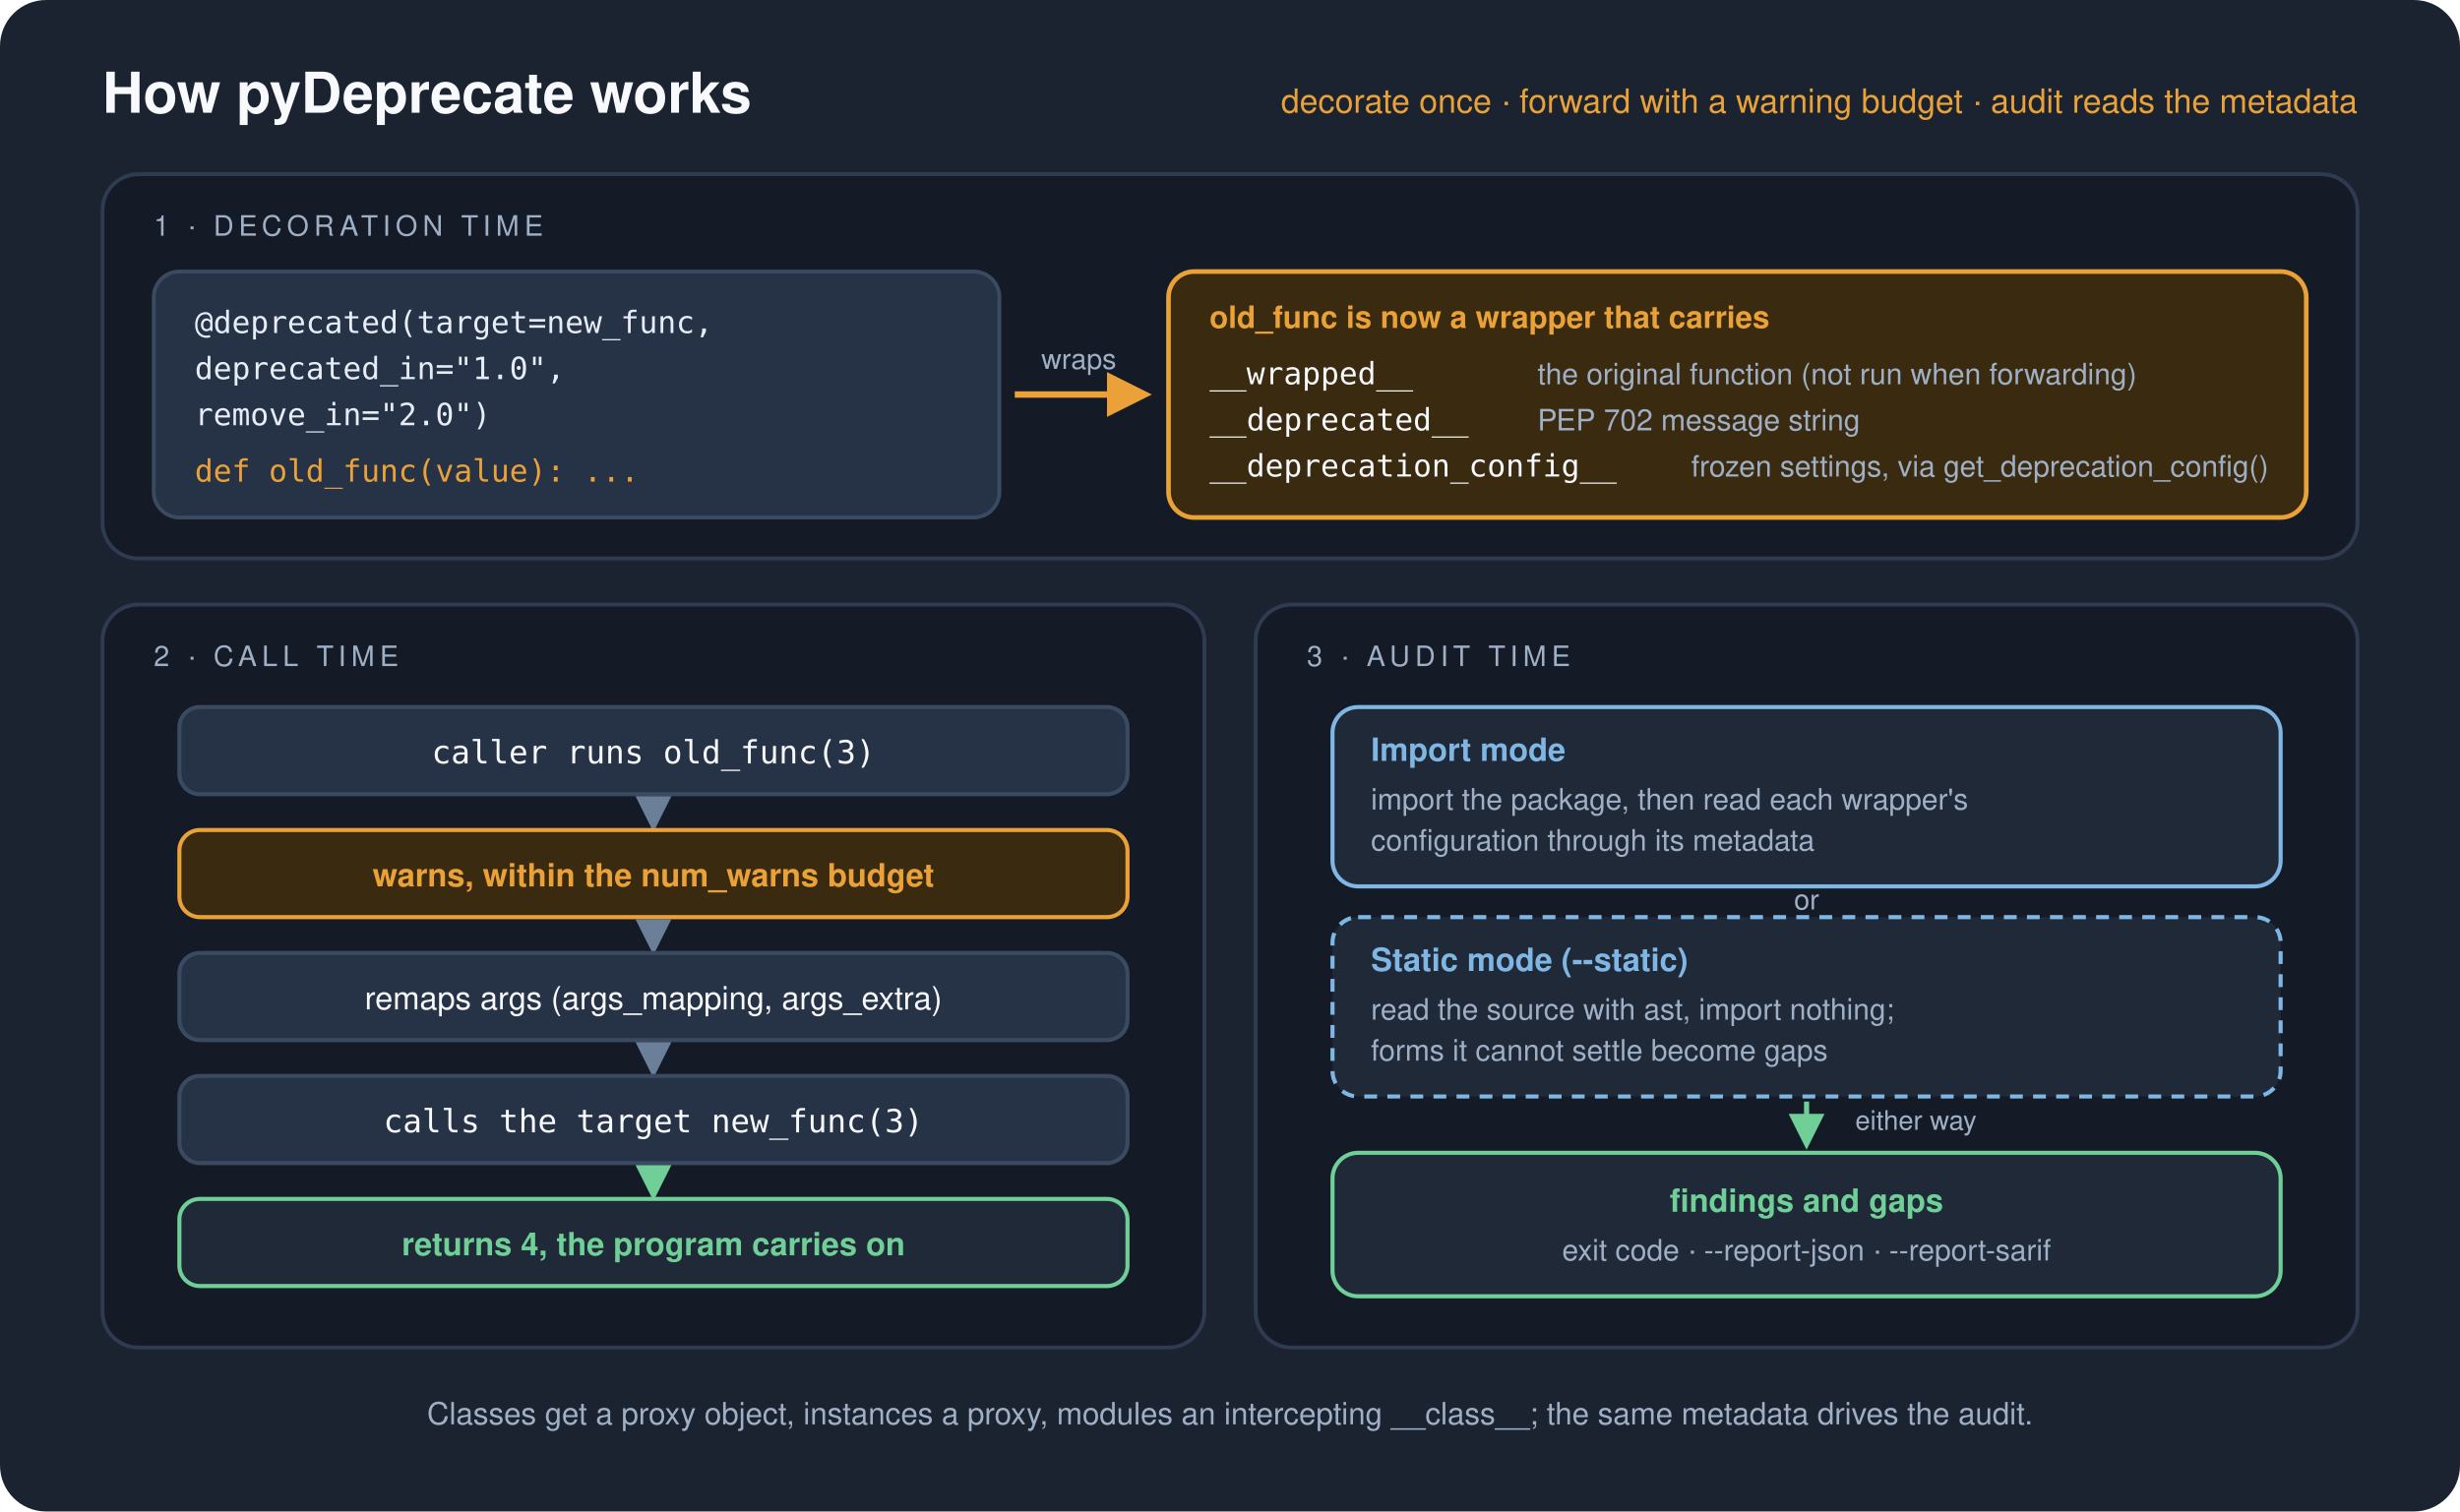
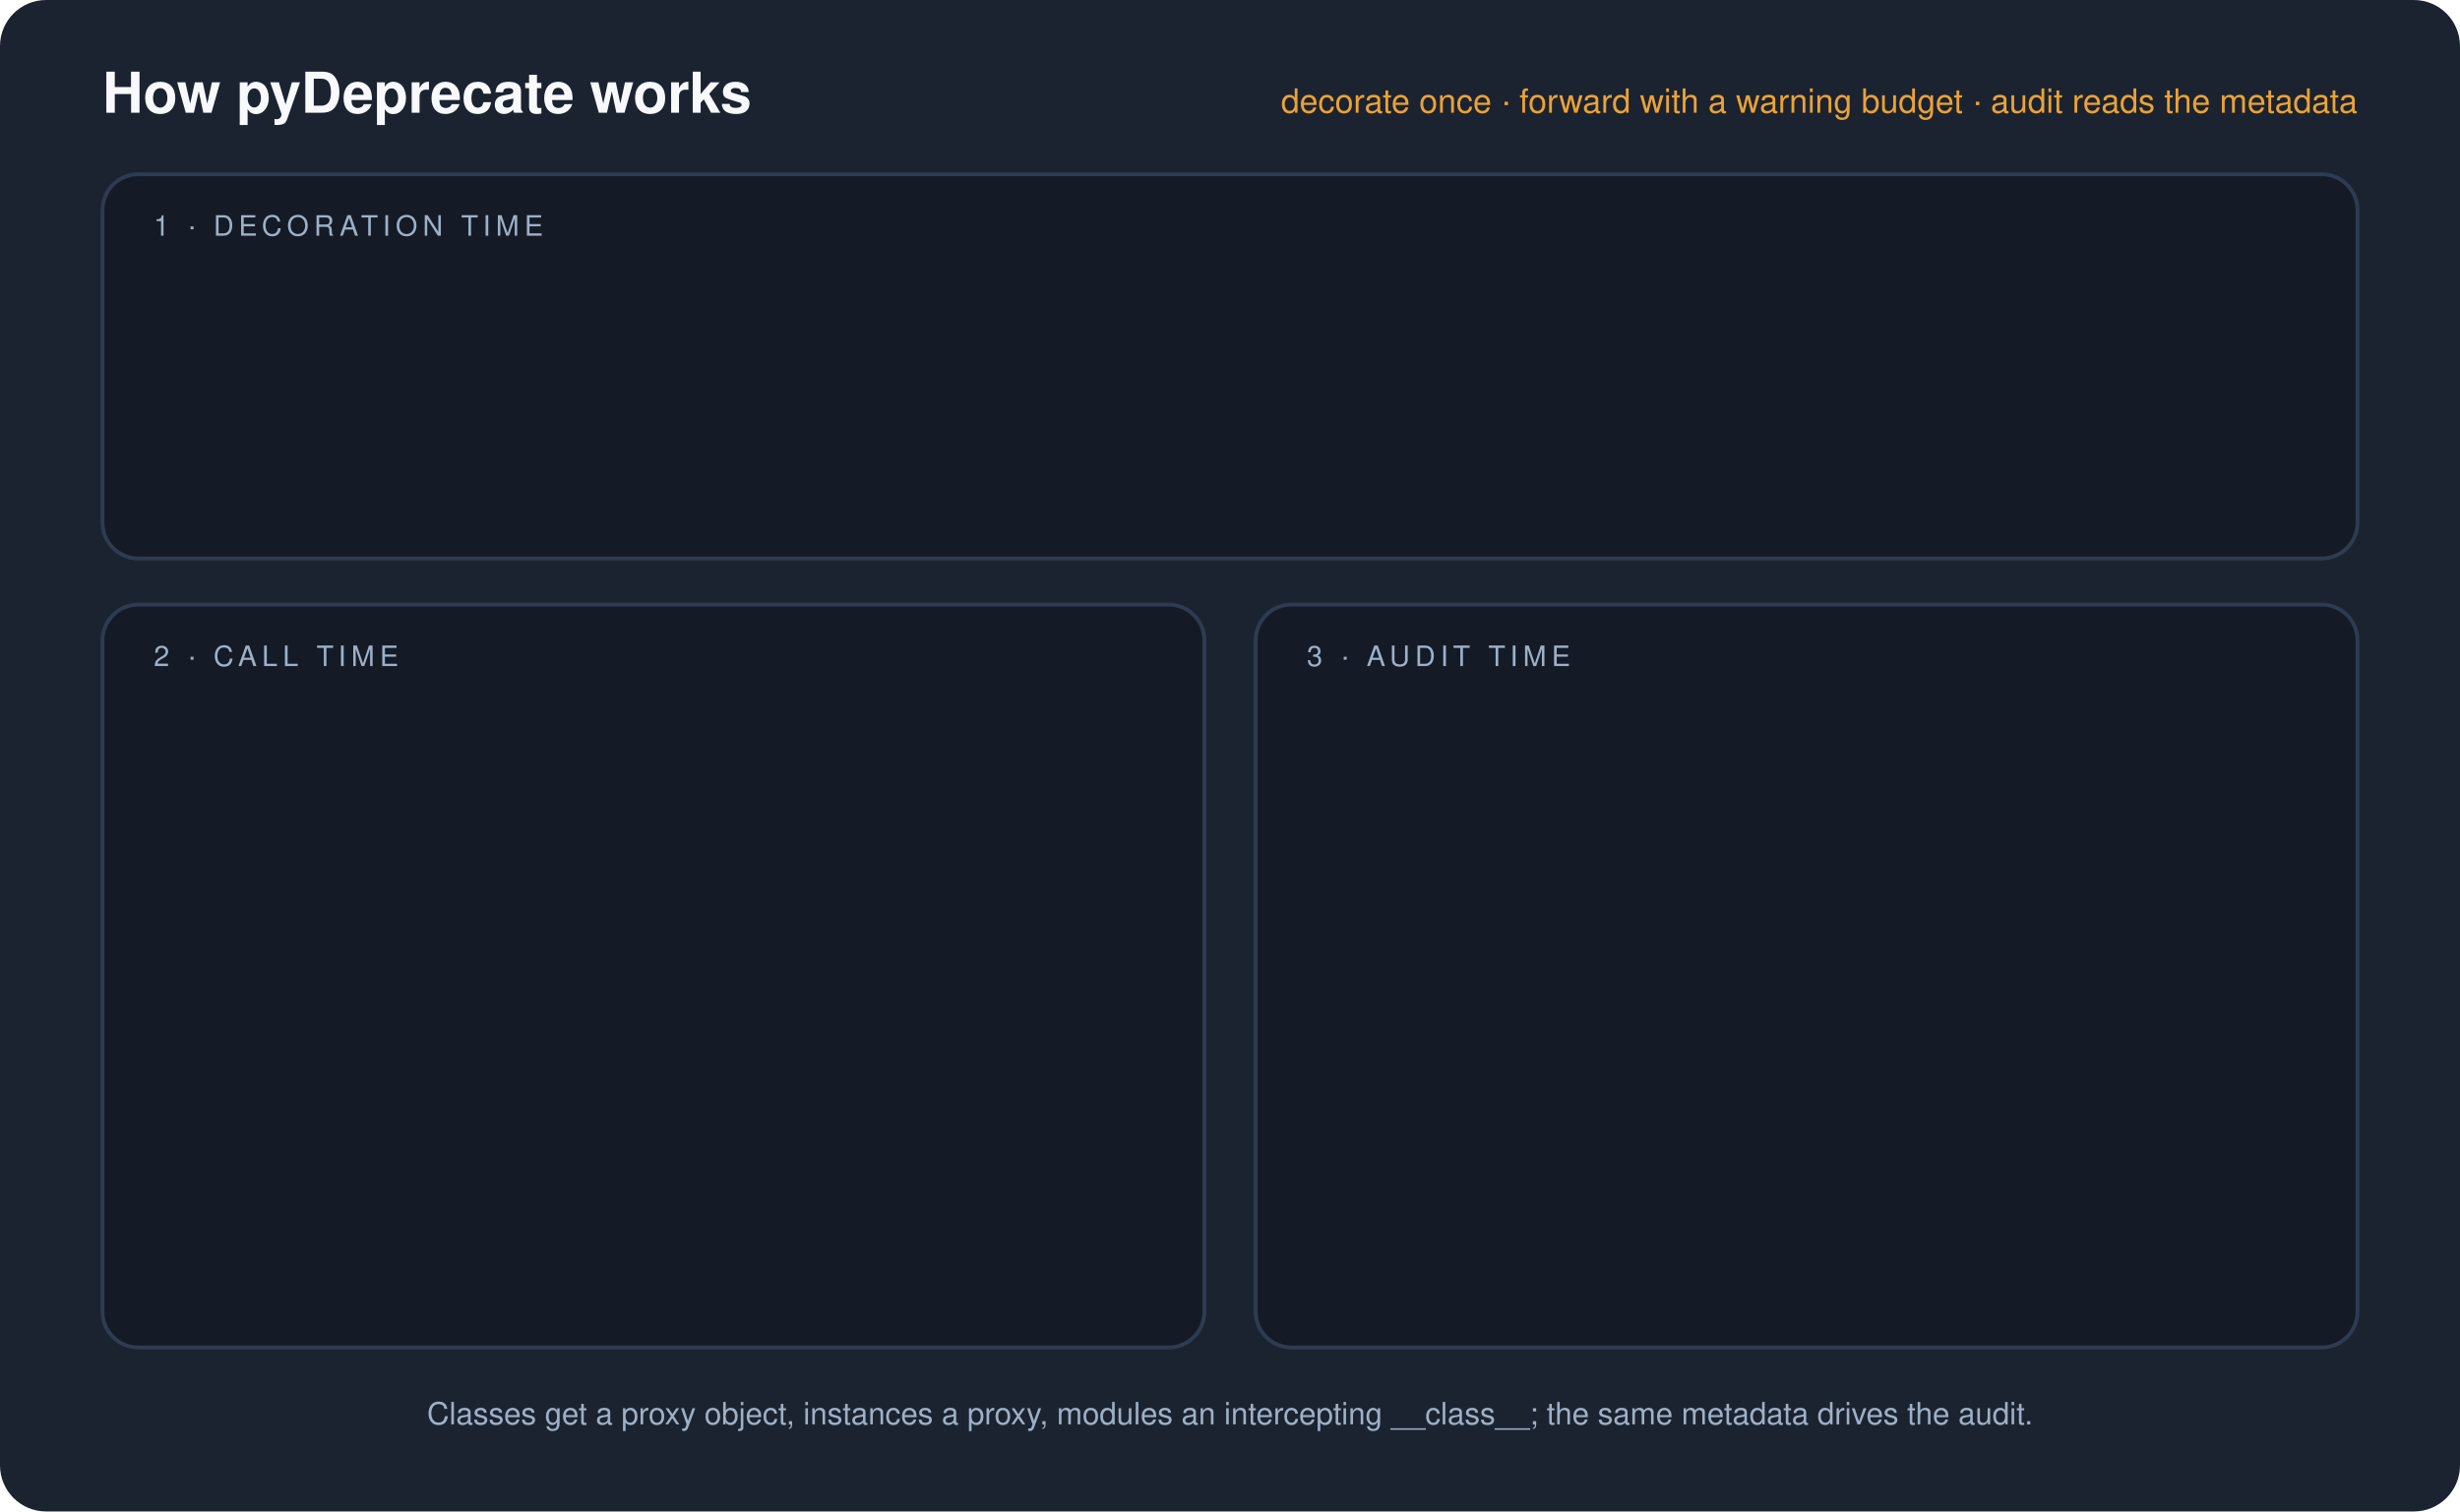
<svg xmlns="http://www.w3.org/2000/svg" viewBox="0 0 960 590" width="960" height="590" role="img" aria-labelledby="t d">
  <style>
    text { font-family: ui-sans-serif, system-ui, -apple-system, "Segoe UI", Helvetica, Arial, sans-serif; }
    .mono { font-family: ui-monospace, SFMono-Regular, Menlo, Consolas, monospace; }
+ 
+     .show { opacity: 0; }
+     .g0 { animation: g0 16s ease-out infinite; }
+     @keyframes g0 { 0%, 3% { opacity: 0 } 6%, 92% { opacity: 1 } 97%, 100% { opacity: 0 } }
+     .g1 { animation: g1 16s ease-out infinite; }
+     @keyframes g1 { 0%, 10% { opacity: 0 } 13%, 92% { opacity: 1 } 97%, 100% { opacity: 0 } }
+     .g2 { animation: g2 16s ease-out infinite; }
+     @keyframes g2 { 0%, 15% { opacity: 0 } 18%, 92% { opacity: 1 } 97%, 100% { opacity: 0 } }
+     .g3 { animation: g3 16s ease-out infinite; }
+     @keyframes g3 { 0%, 27% { opacity: 0 } 30%, 92% { opacity: 1 } 97%, 100% { opacity: 0 } }
+     .g4 { animation: g4 16s ease-out infinite; }
+     @keyframes g4 { 0%, 35% { opacity: 0 } 38%, 92% { opacity: 1 } 97%, 100% { opacity: 0 } }
+     .g5 { animation: g5 16s ease-out infinite; }
+     @keyframes g5 { 0%, 43% { opacity: 0 } 46%, 92% { opacity: 1 } 97%, 100% { opacity: 0 } }
+     .g6 { animation: g6 16s ease-out infinite; }
+     @keyframes g6 { 0%, 51% { opacity: 0 } 54%, 92% { opacity: 1 } 97%, 100% { opacity: 0 } }
+     .g7 { animation: g7 16s ease-out infinite; }
+     @keyframes g7 { 0%, 59% { opacity: 0 } 62%, 92% { opacity: 1 } 97%, 100% { opacity: 0 } }
+     .g8 { animation: g8 16s ease-out infinite; }
+     @keyframes g8 { 0%, 33% { opacity: 0 } 36%, 92% { opacity: 1 } 97%, 100% { opacity: 0 } }
+     .g9 { animation: g9 16s ease-out infinite; }
+     @keyframes g9 { 0%, 45% { opacity: 0 } 48%, 92% { opacity: 1 } 97%, 100% { opacity: 0 } }
+     .g10 { animation: g10 16s ease-out infinite; }
+     @keyframes g10 { 0%, 57% { opacity: 0 } 60%, 92% { opacity: 1 } 97%, 100% { opacity: 0 } }
+     @media (prefers-reduced-motion: reduce) { .show { animation: none !important; opacity: 1 !important; } }
  </style>
  <defs>
    <marker id="ah" viewBox="0 0 10 10" refX="8" refY="5" markerWidth="7" markerHeight="7" orient="auto-start-reverse">
      <path d="M0 0 L10 5 L0 10 z" fill="#6B7F99" />
    </marker>
    <marker id="ahg" viewBox="0 0 10 10" refX="8" refY="5" markerWidth="7" markerHeight="7" orient="auto-start-reverse">
      <path d="M0 0 L10 5 L0 10 z" fill="#6FCF97" />
    </marker>
    <marker id="ahr" viewBox="0 0 10 10" refX="8" refY="5" markerWidth="7" markerHeight="7" orient="auto-start-reverse">
      <path d="M0 0 L10 5 L0 10 z" fill="#E8735A" />
    </marker>
    <marker id="aha" viewBox="0 0 10 10" refX="8" refY="5" markerWidth="7" markerHeight="7" orient="auto-start-reverse">
      <path d="M0 0 L10 5 L0 10 z" fill="#EAA238" />
    </marker>
  </defs>
  <rect width="960" height="590" rx="18" fill="#1B2330" />
  <text x="40" y="44" font-size="22" fill="#F7F9FC" font-weight="700">How pyDeprecate works</text>
  <text x="920" y="44" font-size="13" fill="#EAA238" text-anchor="end">decorate once · forward with a warning budget · audit reads the metadata</text>
  <rect x="40" y="68" width="880" height="150" rx="14" fill="#141B26" stroke="#2E3B50" stroke-width="1.5" />
  <text x="60" y="92" font-size="11" fill="#9FB0C6" letter-spacing="2">1 · DECORATION TIME</text>
-   <rect x="60" y="106" width="330" height="96" rx="10" fill="#263246" stroke="#3A4A60" stroke-width="1.5" />
-   <text x="76" y="130" font-size="12" fill="#E6EDF7" class="mono">@deprecated(target=new_func,</text>
-   <text x="76" y="148" font-size="12" fill="#E6EDF7" class="mono">            deprecated_in="1.0",</text>
-   <text x="76" y="166" font-size="12" fill="#E6EDF7" class="mono">            remove_in="2.0")</text>
-   <text x="76" y="188" font-size="12" fill="#EAA238" class="mono">def old_func(value): ...</text>
-   <line x1="396" y1="154" x2="446" y2="154" stroke="#EAA238" stroke-width="2.5" marker-end="url(#aha)" />
-   <text x="421" y="144" font-size="11" fill="#9FB0C6" text-anchor="middle">wraps</text>
-   <rect x="456" y="106" width="444" height="96" rx="10" fill="#3A2B10" stroke="#EAA238" stroke-width="1.8" />
-   <text x="472" y="128" font-size="12" fill="#EAA238" font-weight="700">old_func is now a wrapper that carries</text>
-   <text x="472" y="150" font-size="12" fill="#F7F9FC" class="mono">__wrapped__</text>
-   <text x="600" y="150" font-size="11.5" fill="#9FB0C6">the original function (not run when forwarding)</text>
-   <text x="472" y="168" font-size="12" fill="#F7F9FC" class="mono">__deprecated__</text>
-   <text x="600" y="168" font-size="11.5" fill="#9FB0C6">PEP 702 message string</text>
-   <text x="472" y="186" font-size="12" fill="#F7F9FC" class="mono">__deprecation_config__</text>
-   <text x="660" y="186" font-size="11.5" fill="#9FB0C6">frozen settings, via get_deprecation_config()</text>
  <rect x="40" y="236" width="430" height="290" rx="14" fill="#141B26" stroke="#2E3B50" stroke-width="1.5" />
  <text x="60" y="260" font-size="11" fill="#9FB0C6" letter-spacing="2">2 · CALL TIME</text>
-   <rect x="70" y="276" width="370" height="34" rx="8" fill="#263246" stroke="#3A4A60" stroke-width="1.6" />
-   <text x="255" y="298" font-size="12.5" fill="#F7F9FC" text-anchor="middle" class="mono">caller runs old_func(3)</text>
-   <line x1="255" y1="312" x2="255" y2="322" stroke="#6B7F99" stroke-width="2" marker-end="url(#ah)" />
-   <rect x="70" y="324" width="370" height="34" rx="8" fill="#3A2B10" stroke="#EAA238" stroke-width="1.6" />
-   <text x="255" y="346" font-size="12.5" fill="#EAA238" text-anchor="middle" font-weight="600">warns, within the num_warns budget</text>
-   <line x1="255" y1="360" x2="255" y2="370" stroke="#6B7F99" stroke-width="2" marker-end="url(#ah)" />
-   <rect x="70" y="372" width="370" height="34" rx="8" fill="#263246" stroke="#3A4A60" stroke-width="1.6" />
-   <text x="255" y="394" font-size="12.5" fill="#F7F9FC" text-anchor="middle">remaps args (args_mapping, args_extra)</text>
-   <line x1="255" y1="408" x2="255" y2="418" stroke="#6B7F99" stroke-width="2" marker-end="url(#ah)" />
-   <rect x="70" y="420" width="370" height="34" rx="8" fill="#263246" stroke="#3A4A60" stroke-width="1.6" />
-   <text x="255" y="442" font-size="12.5" fill="#F7F9FC" text-anchor="middle" class="mono">calls the target new_func(3)</text>
-   <line x1="255" y1="456" x2="255" y2="466" stroke="#6FCF97" stroke-width="2" marker-end="url(#ahg)" />
-   <rect x="70" y="468" width="370" height="34" rx="8" fill="#1F2938" stroke="#6FCF97" stroke-width="1.6" />
-   <text x="255" y="490" font-size="12.5" fill="#6FCF97" text-anchor="middle" font-weight="600">returns 4, the program carries on</text>
  <rect x="490" y="236" width="430" height="290" rx="14" fill="#141B26" stroke="#2E3B50" stroke-width="1.5" />
  <text x="510" y="260" font-size="11" fill="#9FB0C6" letter-spacing="2">3 · AUDIT TIME</text>
-   <rect x="520" y="276" width="370" height="70" rx="10" fill="#1F2938" stroke="#7FB6E3" stroke-width="1.6" />
-   <text x="535" y="297" font-size="12.5" fill="#7FB6E3" font-weight="700">Import mode</text>
-   <text x="535" y="316" font-size="11.5" fill="#9FB0C6">import the package, then read each wrapper's</text>
-   <text x="535" y="332" font-size="11.5" fill="#9FB0C6">configuration through its metadata</text>
-   <rect x="520" y="358" width="370" height="70" rx="10" fill="#1F2938" stroke="#7FB6E3" stroke-width="1.6" stroke-dasharray="5 4" />
-   <text x="535" y="379" font-size="12.5" fill="#7FB6E3" font-weight="700">Static mode (--static)</text>
-   <text x="535" y="398" font-size="11.5" fill="#9FB0C6">read the source with ast, import nothing;</text>
-   <text x="535" y="414" font-size="11.5" fill="#9FB0C6">forms it cannot settle become gaps</text>
-   <text x="705" y="355" font-size="11" fill="#9FB0C6" text-anchor="middle">or</text>
-   <line x1="705" y1="430" x2="705" y2="446" stroke="#6FCF97" stroke-width="2" marker-end="url(#ahg)" />
-   <text x="724" y="441" font-size="10.5" fill="#9FB0C6">either way</text>
-   <rect x="520" y="450" width="370" height="56" rx="10" fill="#1F2938" stroke="#6FCF97" stroke-width="1.6" />
-   <text x="705" y="473" font-size="12.5" fill="#6FCF97" text-anchor="middle" font-weight="700">findings and gaps</text>
-   <text x="705" y="492" font-size="11.5" fill="#9FB0C6" text-anchor="middle">exit code · --report-json · --report-sarif</text>
+   <g class="show g0">
+     <rect x="60" y="106" width="330" height="96" rx="10" fill="#263246" stroke="#3A4A60" stroke-width="1.5" />
+     <text x="76" y="130" font-size="12" fill="#E6EDF7" class="mono">@deprecated(target=new_func,</text>
+     <text x="76" y="148" font-size="12" fill="#E6EDF7" class="mono">            deprecated_in="1.0",</text>
+     <text x="76" y="166" font-size="12" fill="#E6EDF7" class="mono">            remove_in="2.0")</text>
+     <text x="76" y="188" font-size="12" fill="#EAA238" class="mono">def old_func(value): ...</text>
+   </g>
+   <g class="show g1">
+     <line x1="396" y1="154" x2="446" y2="154" stroke="#EAA238" stroke-width="2.5" marker-end="url(#aha)" />
+     <text x="421" y="144" font-size="11" fill="#9FB0C6" text-anchor="middle">wraps</text>
+   </g>
+   <g class="show g2">
+     <rect x="456" y="106" width="444" height="96" rx="10" fill="#3A2B10" stroke="#EAA238" stroke-width="1.8" />
+     <text x="472" y="128" font-size="12" fill="#EAA238" font-weight="700">old_func is now a wrapper that carries</text>
+     <text x="472" y="150" font-size="12" fill="#F7F9FC" class="mono">__wrapped__</text>
+     <text x="600" y="150" font-size="11.5" fill="#9FB0C6">the original function (not run when forwarding)</text>
+     <text x="472" y="168" font-size="12" fill="#F7F9FC" class="mono">__deprecated__</text>
+     <text x="600" y="168" font-size="11.5" fill="#9FB0C6">PEP 702 message string</text>
+     <text x="472" y="186" font-size="12" fill="#F7F9FC" class="mono">__deprecation_config__</text>
+     <text x="640" y="186" font-size="11.5" fill="#9FB0C6">frozen settings, via get_deprecation_config()</text>
+   </g>
+   <g class="show g3">
+     <rect x="70" y="276" width="370" height="34" rx="8" fill="#263246" stroke="#3A4A60" stroke-width="1.6" />
+     <text x="255" y="298" font-size="12.5" fill="#F7F9FC" text-anchor="middle" class="mono">caller runs old_func(3)</text>
+   </g>
+   <g class="show g4">
+     <line x1="255" y1="312" x2="255" y2="322" stroke="#6B7F99" stroke-width="2" marker-end="url(#ah)" />
+     <rect x="70" y="324" width="370" height="34" rx="8" fill="#3A2B10" stroke="#EAA238" stroke-width="1.6" />
+     <text x="255" y="346" font-size="12.5" fill="#EAA238" text-anchor="middle" font-weight="600">warns, within the num_warns budget</text>
+   </g>
+   <g class="show g5">
+     <line x1="255" y1="360" x2="255" y2="370" stroke="#6B7F99" stroke-width="2" marker-end="url(#ah)" />
+     <rect x="70" y="372" width="370" height="34" rx="8" fill="#263246" stroke="#3A4A60" stroke-width="1.6" />
+     <text x="255" y="394" font-size="12.5" fill="#F7F9FC" text-anchor="middle">remaps args (args_mapping, args_extra)</text>
+   </g>
+   <g class="show g6">
+     <line x1="255" y1="408" x2="255" y2="418" stroke="#6B7F99" stroke-width="2" marker-end="url(#ah)" />
+     <rect x="70" y="420" width="370" height="34" rx="8" fill="#263246" stroke="#3A4A60" stroke-width="1.6" />
+     <text x="255" y="442" font-size="12.5" fill="#F7F9FC" text-anchor="middle" class="mono">calls the target new_func(3)</text>
+   </g>
+   <g class="show g7">
+     <line x1="255" y1="456" x2="255" y2="466" stroke="#6FCF97" stroke-width="2" marker-end="url(#ahg)" />
+     <rect x="70" y="468" width="370" height="34" rx="8" fill="#1F2938" stroke="#6FCF97" stroke-width="1.6" />
+     <text x="255" y="490" font-size="12.5" fill="#6FCF97" text-anchor="middle" font-weight="600">returns 4, the program carries on</text>
+   </g>
+   <g class="show g8">
+     <rect x="520" y="276" width="370" height="70" rx="10" fill="#1F2938" stroke="#7FB6E3" stroke-width="1.6" />
+     <text x="535" y="297" font-size="12.5" fill="#7FB6E3" font-weight="700">Import mode</text>
+     <text x="535" y="316" font-size="11.5" fill="#9FB0C6">import the package, then read each wrapper's</text>
+     <text x="535" y="332" font-size="11.5" fill="#9FB0C6">configuration through its metadata</text>
+   </g>
+   <g class="show g9">
+     <rect x="520" y="358" width="370" height="70" rx="10" fill="#1F2938" stroke="#7FB6E3" stroke-width="1.6" stroke-dasharray="5 4" />
+     <text x="535" y="379" font-size="12.5" fill="#7FB6E3" font-weight="700">Static mode (--static)</text>
+     <text x="535" y="398" font-size="11.5" fill="#9FB0C6">read the source with ast, import nothing;</text>
+     <text x="535" y="414" font-size="11.5" fill="#9FB0C6">forms it cannot settle become gaps</text>
+     <text x="705" y="355" font-size="11" fill="#9FB0C6" text-anchor="middle">or</text>
+   </g>
+   <g class="show g10">
+     <line x1="705" y1="430" x2="705" y2="446" stroke="#6FCF97" stroke-width="2" marker-end="url(#ahg)" />
+     <text x="724" y="441" font-size="10.5" fill="#9FB0C6">either way</text>
+     <rect x="520" y="450" width="370" height="56" rx="10" fill="#1F2938" stroke="#6FCF97" stroke-width="1.6" />
+     <text x="705" y="473" font-size="12.5" fill="#6FCF97" text-anchor="middle" font-weight="700">findings and gaps</text>
+     <text x="705" y="492" font-size="11.5" fill="#9FB0C6" text-anchor="middle">exit code · --report-json · --report-sarif</text>
+   </g>
  <text x="480" y="556" font-size="12" fill="#9FB0C6" text-anchor="middle">Classes get a proxy object, instances a proxy, modules an intercepting __class__; the same metadata drives the audit.</text>
</svg>
